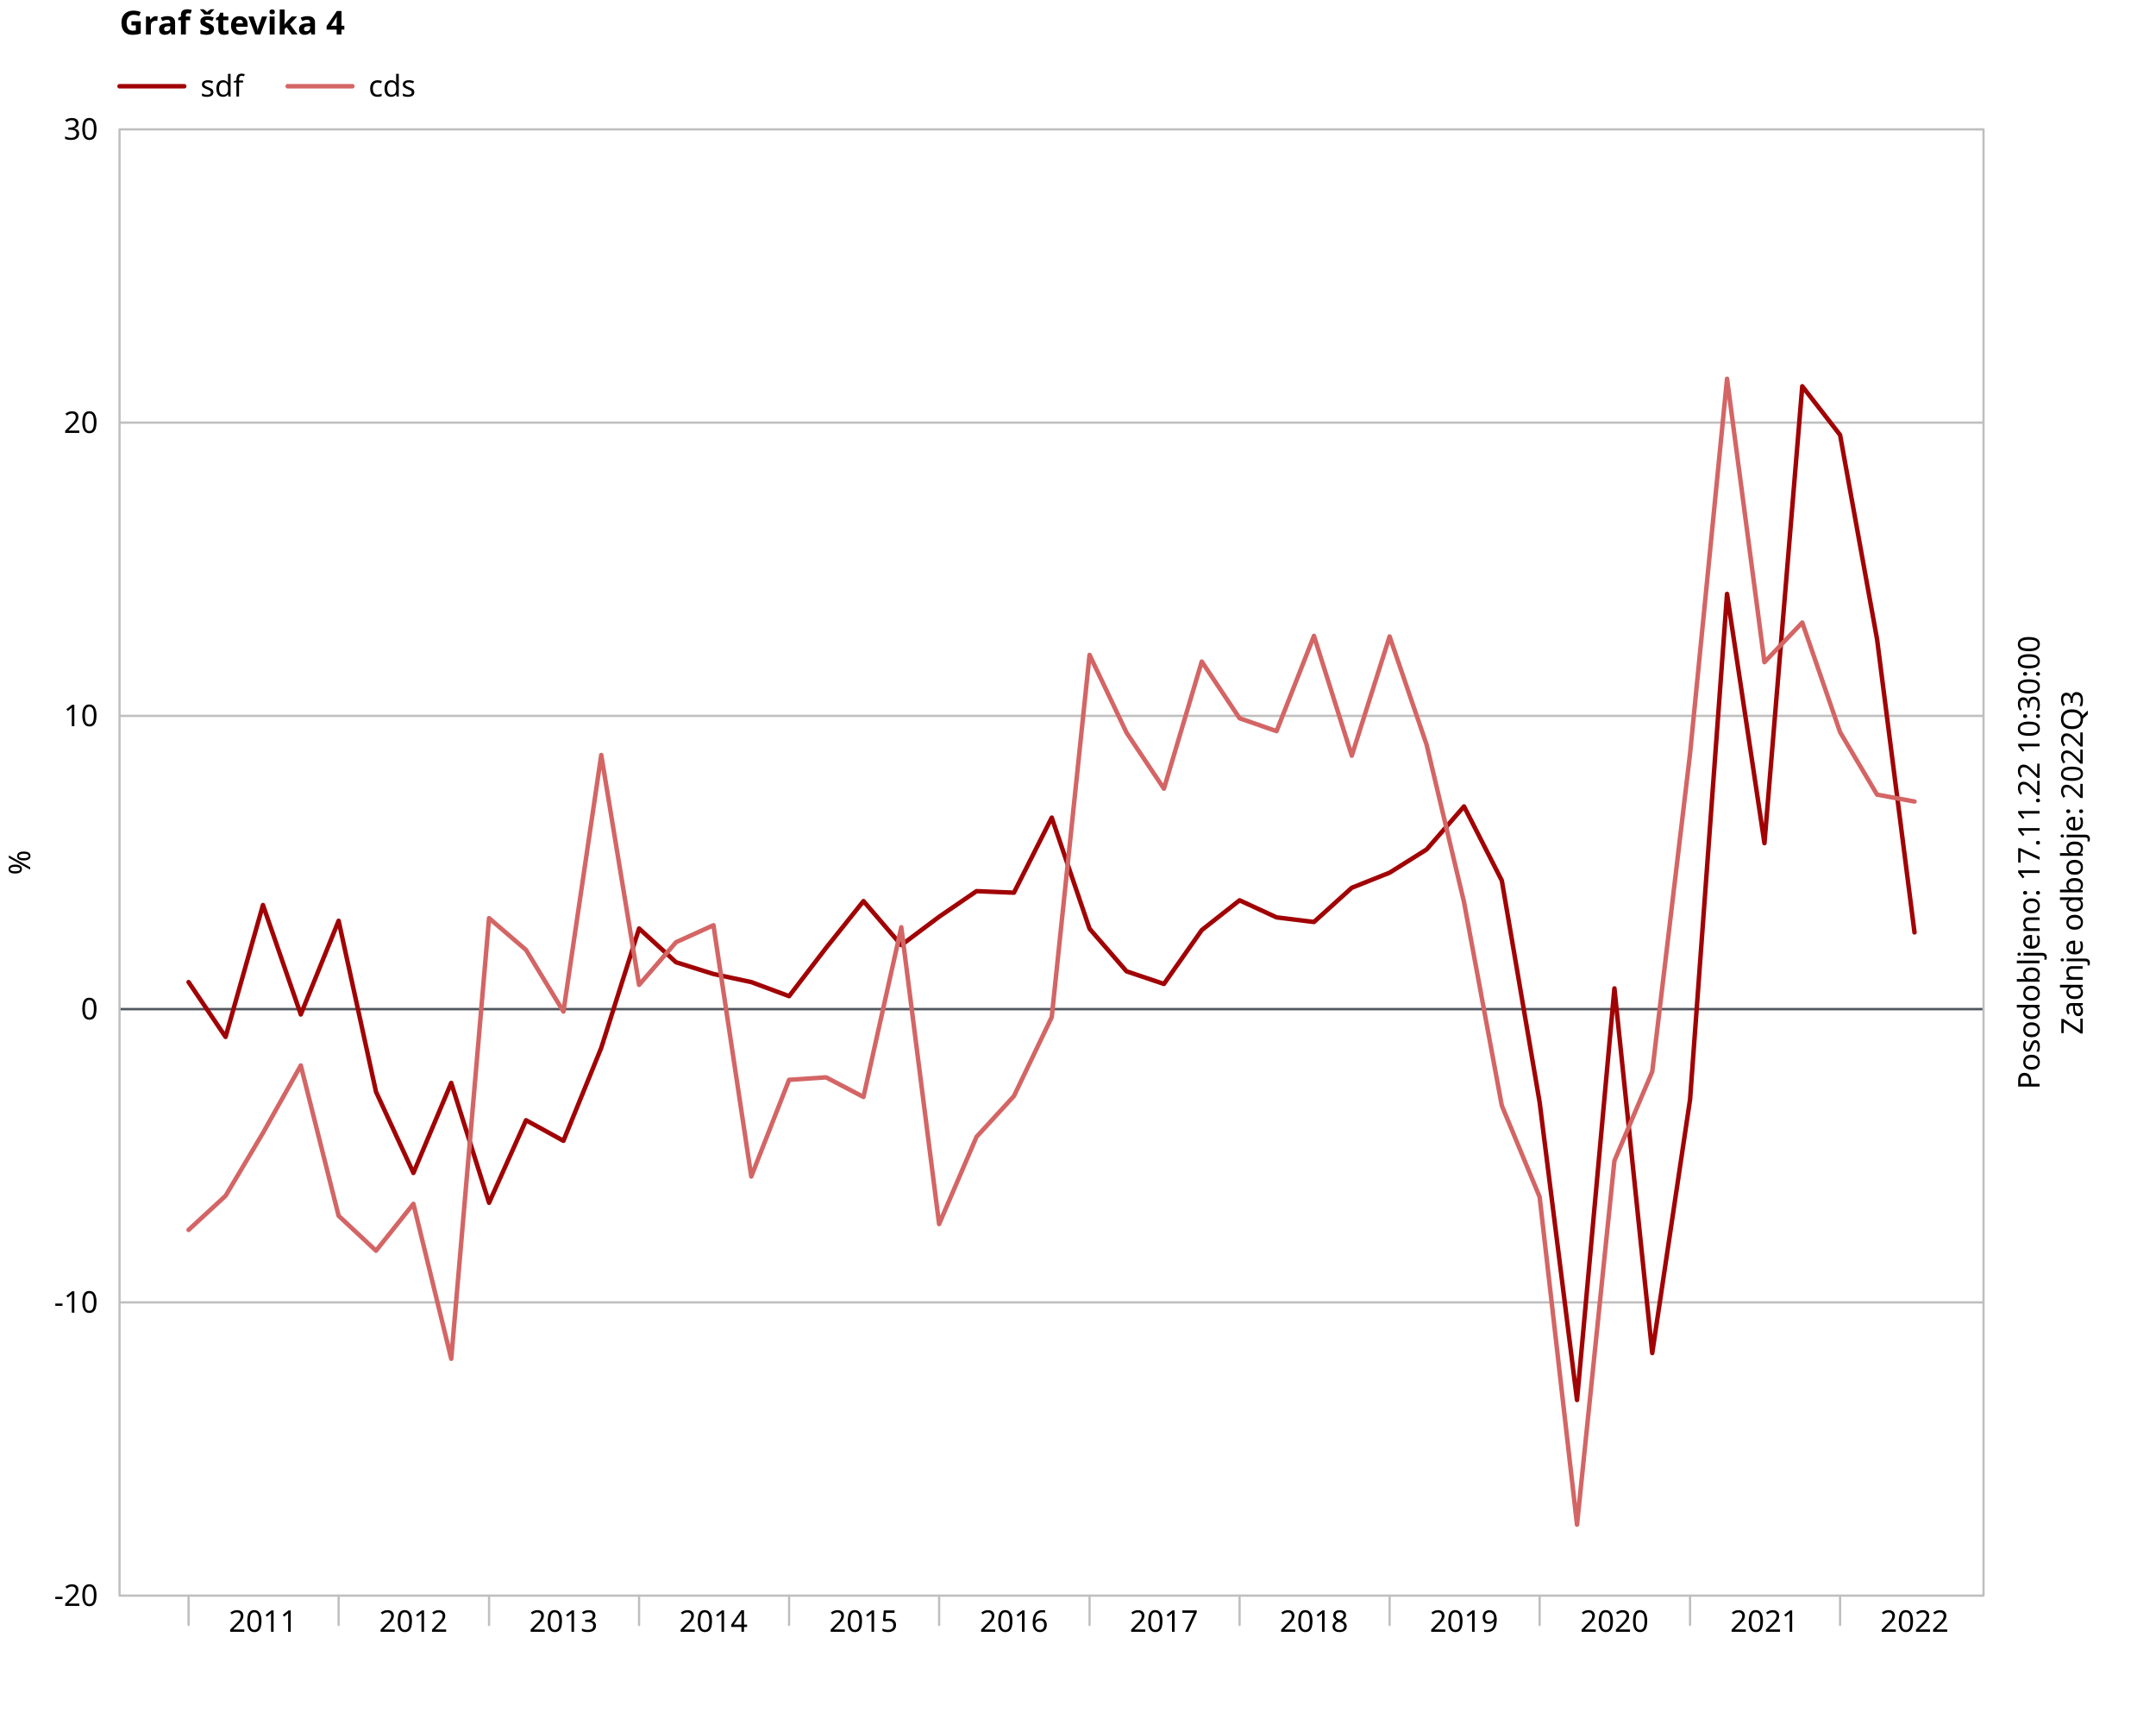
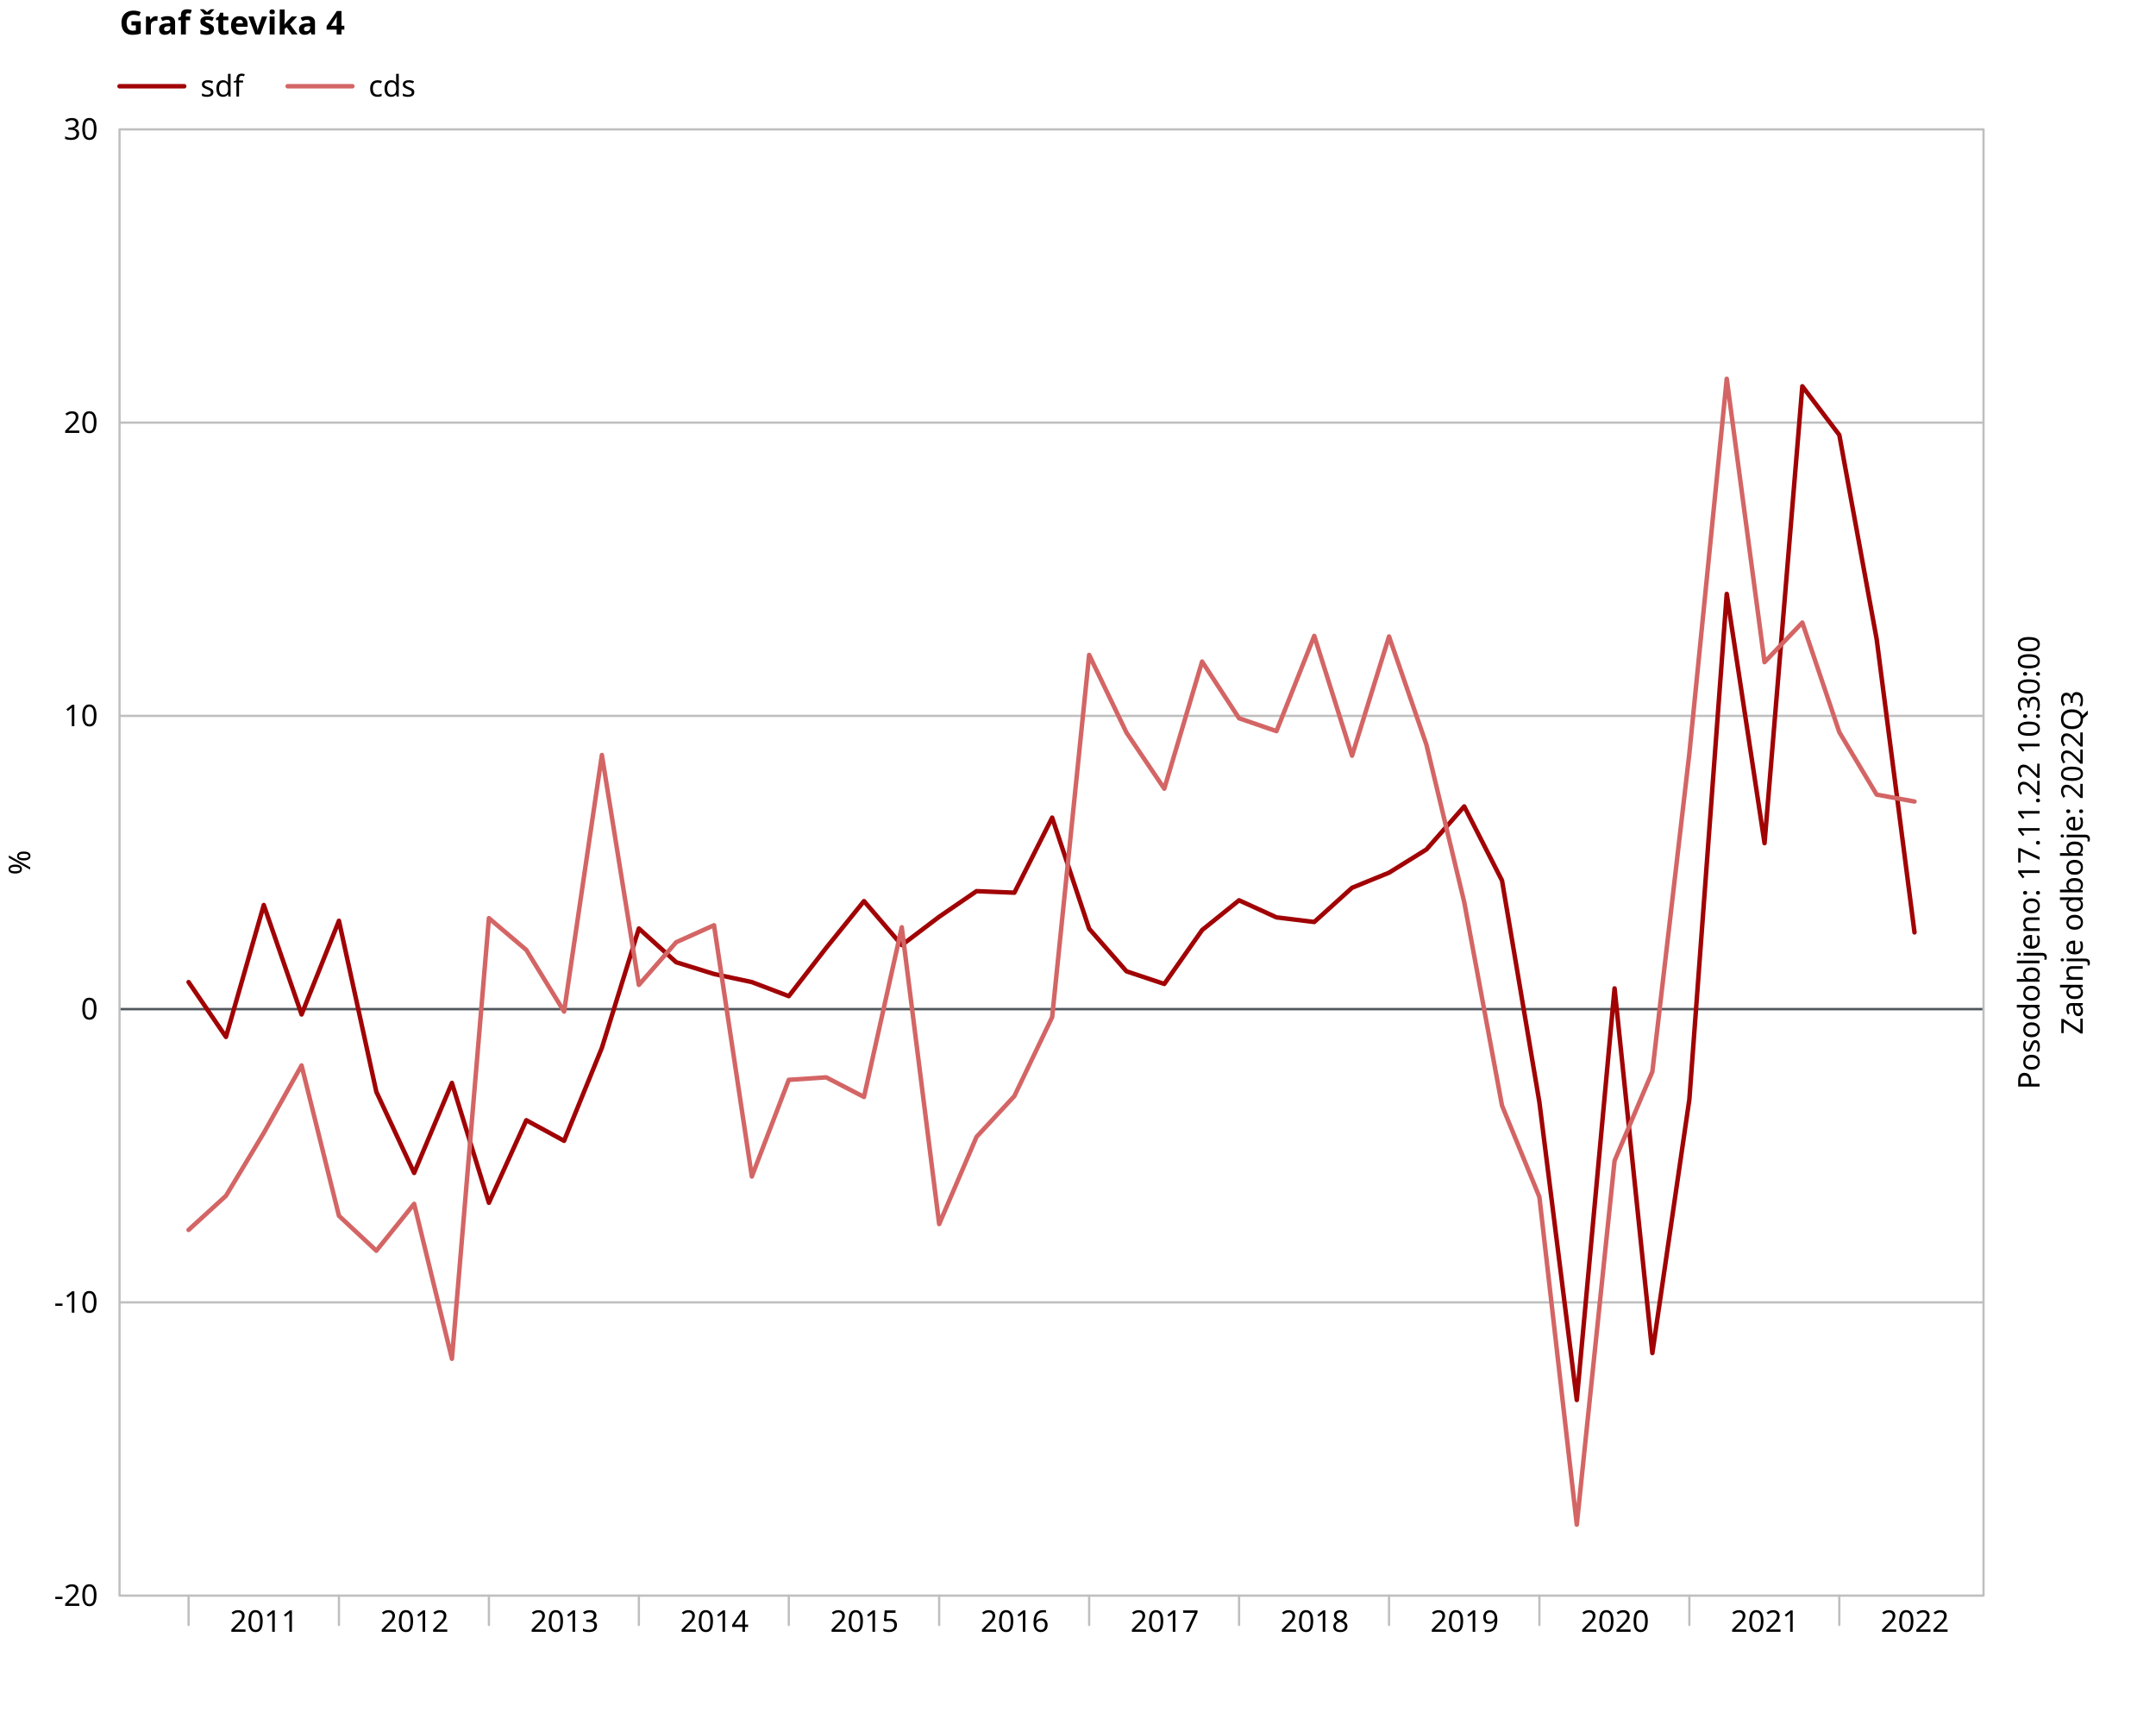
<svg xmlns="http://www.w3.org/2000/svg" class="svglite" data-engine-version="2.0" width="720.00pt" height="576.00pt" viewBox="0 0 720.00 576.00">
  <defs>
    <style type="text/css">
    .svglite line, .svglite polyline, .svglite polygon, .svglite path, .svglite rect, .svglite circle {
      fill: none;
      stroke: #000000;
      stroke-linecap: round;
      stroke-linejoin: round;
      stroke-miterlimit: 10.00;
    }
  </style>
  </defs>
  <rect width="100%" height="100%" style="stroke: none; fill: #FFFFFF;" />
  <defs>
    <clipPath id="cpMC4wMHw3MjAuMDB8MC4wMHw1NzYuMDA=">
      <rect x="0.00" y="0.00" width="720.00" height="576.00" />
    </clipPath>
  </defs>
  <g clip-path="url(#cpMC4wMHw3MjAuMDB8MC4wMHw1NzYuMDA=)">
</g>
  <defs>
    <clipPath id="cpMzkuOTJ8NjYyLjQwfDQzLjIwfDUzMi44MA==">
      <rect x="39.92" y="43.20" width="622.48" height="489.60" />
    </clipPath>
  </defs>
  <g clip-path="url(#cpMzkuOTJ8NjYyLjQwfDQzLjIwfDUzMi44MA==)">
    <line x1="39.92" y1="434.88" x2="662.40" y2="434.88" style="stroke-width: 0.75; stroke: #BFBFBF;" />
    <line x1="39.92" y1="336.96" x2="662.40" y2="336.96" style="stroke-width: 0.75; stroke: #BFBFBF;" />
    <line x1="39.92" y1="239.04" x2="662.40" y2="239.04" style="stroke-width: 0.75; stroke: #BFBFBF;" />
    <line x1="39.92" y1="141.12" x2="662.40" y2="141.12" style="stroke-width: 0.75; stroke: #BFBFBF;" />
  </g>
  <g clip-path="url(#cpMC4wMHw3MjAuMDB8MC4wMHw1NzYuMDA=)">
</g>
  <g clip-path="url(#cpMzkuOTJ8NjYyLjQwfDQzLjIwfDUzMi44MA==)">
    <line x1="39.92" y1="-642.24" x2="662.40" y2="-642.24" style="stroke-width: 0.75; stroke: #50575E;" />
    <line x1="39.92" y1="336.96" x2="662.40" y2="336.96" style="stroke-width: 0.75; stroke: #50575E;" />
-     <polyline points="62.98,327.93 75.33,346.24 87.82,302.20 100.45,338.74 113.08,307.46 125.57,364.56 138.06,391.66 150.69,361.60 163.32,401.62 175.67,374.06 188.16,380.93 200.79,349.88 213.42,310.04 225.77,321.31 238.26,325.23 250.89,327.93 263.52,332.63 275.87,316.51 288.36,300.89 300.99,315.58 313.62,306.12 326.11,297.57 338.60,298.08 351.23,273.01 363.86,310.11 376.21,324.34 388.70,328.55 401.33,310.57 413.96,300.62 426.31,306.32 438.80,307.86 451.43,296.44 464.06,291.40 476.41,283.65 488.91,269.27 501.53,294.02 514.16,368.03 526.65,467.48 539.14,330.04 551.77,451.80 564.40,367.14 576.75,198.32 589.24,281.54 601.87,128.98 614.50,145.24 626.85,213.45 639.35,311.33 " style="stroke-width: 1.50; stroke: #A10305;" />
-     <polyline points="62.98,410.68 75.33,399.30 87.82,378.30 100.45,355.77 113.08,405.97 125.57,417.63 138.06,401.98 150.69,453.71 163.32,306.58 175.67,317.20 188.16,337.77 200.79,252.11 213.42,328.86 225.77,314.61 238.26,308.95 250.89,392.85 263.52,360.57 275.87,359.74 288.36,366.29 300.99,309.63 313.62,408.73 326.11,379.60 338.60,366.00 351.23,339.62 363.86,218.68 376.21,244.65 388.70,263.35 401.33,220.91 413.96,239.84 426.31,244.14 438.80,212.33 451.43,252.33 464.06,212.52 476.41,248.64 488.91,301.22 501.53,369.17 514.16,399.68 526.65,509.09 539.14,387.59 551.77,357.83 564.40,251.63 576.75,126.48 589.24,221.11 601.87,207.88 614.50,244.48 626.85,265.33 639.35,267.64 " style="stroke-width: 1.50; stroke: #D46565;" />
+     <polyline points="62.98,327.93 75.46,346.24 88.09,302.20 100.71,338.74 113.19,307.46 125.68,364.56 138.30,391.66 150.92,361.60 163.27,401.62 175.76,374.06 188.38,380.93 201.00,349.88 213.35,310.04 225.83,321.31 238.45,325.23 251.08,327.93 263.42,332.63 275.91,316.51 288.53,300.89 301.15,315.58 313.64,306.12 326.12,297.57 338.75,298.08 351.37,273.01 363.72,310.11 376.20,324.34 388.82,328.55 401.44,310.57 413.79,300.62 426.28,306.32 438.90,307.86 451.52,296.44 463.87,291.40 476.35,283.65 488.98,269.27 501.60,294.02 514.08,368.03 526.57,467.48 539.19,330.04 551.81,451.80 564.16,367.14 576.65,198.32 589.27,281.54 601.89,128.98 614.24,145.24 626.72,213.45 639.35,311.33 " style="stroke-width: 1.50; stroke: #A10305;" />
+     <polyline points="62.98,410.68 75.46,399.30 88.09,378.30 100.71,355.77 113.19,405.97 125.68,417.63 138.30,401.98 150.92,453.71 163.27,306.58 175.76,317.20 188.38,337.77 201.00,252.11 213.35,328.86 225.83,314.61 238.45,308.95 251.08,392.85 263.42,360.57 275.91,359.74 288.53,366.29 301.15,309.63 313.64,408.73 326.12,379.60 338.75,366.00 351.37,339.62 363.72,218.68 376.20,244.65 388.82,263.35 401.44,220.91 413.79,239.84 426.28,244.14 438.90,212.33 451.52,252.33 463.87,212.52 476.35,248.64 488.98,301.22 501.60,369.17 514.08,399.68 526.57,509.09 539.19,387.59 551.81,357.83 564.16,251.63 576.65,126.48 589.27,221.11 601.89,207.88 614.24,244.48 626.72,265.33 639.35,267.64 " style="stroke-width: 1.50; stroke: #D46565;" />
  </g>
  <g clip-path="url(#cpMC4wMHw3MjAuMDB8MC4wMHw1NzYuMDA=)">
    <line x1="62.98" y1="532.80" x2="62.98" y2="542.59" style="stroke-width: 0.75; stroke: #BFBFBF;" />
-     <line x1="113.08" y1="532.80" x2="113.08" y2="542.59" style="stroke-width: 0.75; stroke: #BFBFBF;" />
-     <line x1="163.32" y1="532.80" x2="163.32" y2="542.59" style="stroke-width: 0.75; stroke: #BFBFBF;" />
-     <line x1="213.42" y1="532.80" x2="213.42" y2="542.59" style="stroke-width: 0.75; stroke: #BFBFBF;" />
-     <line x1="263.52" y1="532.80" x2="263.52" y2="542.59" style="stroke-width: 0.75; stroke: #BFBFBF;" />
-     <line x1="313.62" y1="532.80" x2="313.62" y2="542.59" style="stroke-width: 0.75; stroke: #BFBFBF;" />
-     <line x1="363.86" y1="532.80" x2="363.86" y2="542.59" style="stroke-width: 0.75; stroke: #BFBFBF;" />
-     <line x1="413.96" y1="532.80" x2="413.96" y2="542.59" style="stroke-width: 0.75; stroke: #BFBFBF;" />
-     <line x1="464.06" y1="532.80" x2="464.06" y2="542.59" style="stroke-width: 0.75; stroke: #BFBFBF;" />
-     <line x1="514.16" y1="532.80" x2="514.16" y2="542.59" style="stroke-width: 0.75; stroke: #BFBFBF;" />
-     <line x1="564.40" y1="532.80" x2="564.40" y2="542.59" style="stroke-width: 0.75; stroke: #BFBFBF;" />
-     <line x1="614.50" y1="532.80" x2="614.50" y2="542.59" style="stroke-width: 0.75; stroke: #BFBFBF;" />
-     <text x="87.82" y="544.88" text-anchor="middle" style="font-size: 10.00px; font-family: sans;" textLength="22.25px" lengthAdjust="spacingAndGlyphs">2011</text>
-     <text x="138.06" y="544.88" text-anchor="middle" style="font-size: 10.00px; font-family: sans;" textLength="22.25px" lengthAdjust="spacingAndGlyphs">2012</text>
-     <text x="188.16" y="544.88" text-anchor="middle" style="font-size: 10.00px; font-family: sans;" textLength="22.25px" lengthAdjust="spacingAndGlyphs">2013</text>
-     <text x="238.26" y="544.88" text-anchor="middle" style="font-size: 10.00px; font-family: sans;" textLength="22.25px" lengthAdjust="spacingAndGlyphs">2014</text>
-     <text x="288.36" y="544.88" text-anchor="middle" style="font-size: 10.00px; font-family: sans;" textLength="22.25px" lengthAdjust="spacingAndGlyphs">2015</text>
-     <text x="338.60" y="544.88" text-anchor="middle" style="font-size: 10.00px; font-family: sans;" textLength="22.25px" lengthAdjust="spacingAndGlyphs">2016</text>
-     <text x="388.70" y="544.88" text-anchor="middle" style="font-size: 10.00px; font-family: sans;" textLength="22.25px" lengthAdjust="spacingAndGlyphs">2017</text>
-     <text x="438.80" y="544.88" text-anchor="middle" style="font-size: 10.00px; font-family: sans;" textLength="22.25px" lengthAdjust="spacingAndGlyphs">2018</text>
-     <text x="488.91" y="544.88" text-anchor="middle" style="font-size: 10.00px; font-family: sans;" textLength="22.25px" lengthAdjust="spacingAndGlyphs">2019</text>
-     <text x="539.14" y="544.88" text-anchor="middle" style="font-size: 10.00px; font-family: sans;" textLength="22.25px" lengthAdjust="spacingAndGlyphs">2020</text>
-     <text x="589.24" y="544.88" text-anchor="middle" style="font-size: 10.00px; font-family: sans;" textLength="22.25px" lengthAdjust="spacingAndGlyphs">2021</text>
-     <text x="639.35" y="544.88" text-anchor="middle" style="font-size: 10.00px; font-family: sans;" textLength="22.25px" lengthAdjust="spacingAndGlyphs">2022</text>
+     <line x1="113.19" y1="532.80" x2="113.19" y2="542.59" style="stroke-width: 0.75; stroke: #BFBFBF;" />
+     <line x1="163.27" y1="532.80" x2="163.27" y2="542.59" style="stroke-width: 0.75; stroke: #BFBFBF;" />
+     <line x1="213.35" y1="532.80" x2="213.35" y2="542.59" style="stroke-width: 0.75; stroke: #BFBFBF;" />
+     <line x1="263.42" y1="532.80" x2="263.42" y2="542.59" style="stroke-width: 0.75; stroke: #BFBFBF;" />
+     <line x1="313.64" y1="532.80" x2="313.64" y2="542.59" style="stroke-width: 0.75; stroke: #BFBFBF;" />
+     <line x1="363.72" y1="532.80" x2="363.72" y2="542.59" style="stroke-width: 0.75; stroke: #BFBFBF;" />
+     <line x1="413.79" y1="532.80" x2="413.79" y2="542.59" style="stroke-width: 0.75; stroke: #BFBFBF;" />
+     <line x1="463.87" y1="532.80" x2="463.87" y2="542.59" style="stroke-width: 0.75; stroke: #BFBFBF;" />
+     <line x1="514.08" y1="532.80" x2="514.08" y2="542.59" style="stroke-width: 0.75; stroke: #BFBFBF;" />
+     <line x1="564.16" y1="532.80" x2="564.16" y2="542.59" style="stroke-width: 0.75; stroke: #BFBFBF;" />
+     <line x1="614.24" y1="532.80" x2="614.24" y2="542.59" style="stroke-width: 0.75; stroke: #BFBFBF;" />
+     <text x="88.22" y="544.88" text-anchor="middle" style="font-size: 10.00px; font-family: sans;" textLength="22.25px" lengthAdjust="spacingAndGlyphs">2011</text>
+     <text x="138.44" y="544.88" text-anchor="middle" style="font-size: 10.00px; font-family: sans;" textLength="22.25px" lengthAdjust="spacingAndGlyphs">2012</text>
+     <text x="188.51" y="544.88" text-anchor="middle" style="font-size: 10.00px; font-family: sans;" textLength="22.25px" lengthAdjust="spacingAndGlyphs">2013</text>
+     <text x="238.59" y="544.88" text-anchor="middle" style="font-size: 10.00px; font-family: sans;" textLength="22.25px" lengthAdjust="spacingAndGlyphs">2014</text>
+     <text x="288.67" y="544.88" text-anchor="middle" style="font-size: 10.00px; font-family: sans;" textLength="22.25px" lengthAdjust="spacingAndGlyphs">2015</text>
+     <text x="338.88" y="544.88" text-anchor="middle" style="font-size: 10.00px; font-family: sans;" textLength="22.25px" lengthAdjust="spacingAndGlyphs">2016</text>
+     <text x="388.96" y="544.88" text-anchor="middle" style="font-size: 10.00px; font-family: sans;" textLength="22.25px" lengthAdjust="spacingAndGlyphs">2017</text>
+     <text x="439.04" y="544.88" text-anchor="middle" style="font-size: 10.00px; font-family: sans;" textLength="22.25px" lengthAdjust="spacingAndGlyphs">2018</text>
+     <text x="489.11" y="544.88" text-anchor="middle" style="font-size: 10.00px; font-family: sans;" textLength="22.25px" lengthAdjust="spacingAndGlyphs">2019</text>
+     <text x="539.33" y="544.88" text-anchor="middle" style="font-size: 10.00px; font-family: sans;" textLength="22.25px" lengthAdjust="spacingAndGlyphs">2020</text>
+     <text x="589.41" y="544.88" text-anchor="middle" style="font-size: 10.00px; font-family: sans;" textLength="22.25px" lengthAdjust="spacingAndGlyphs">2021</text>
+     <text x="639.48" y="544.88" text-anchor="middle" style="font-size: 10.00px; font-family: sans;" textLength="22.25px" lengthAdjust="spacingAndGlyphs">2022</text>
    <text x="32.72" y="536.24" text-anchor="end" style="font-size: 10.00px; font-family: sans;" textLength="14.45px" lengthAdjust="spacingAndGlyphs">-20</text>
    <text x="32.72" y="438.32" text-anchor="end" style="font-size: 10.00px; font-family: sans;" textLength="14.45px" lengthAdjust="spacingAndGlyphs">-10</text>
    <text x="32.72" y="340.40" text-anchor="end" style="font-size: 10.00px; font-family: sans;" textLength="11.12px" lengthAdjust="spacingAndGlyphs">  0</text>
    <text x="32.72" y="242.48" text-anchor="end" style="font-size: 10.00px; font-family: sans;" textLength="13.90px" lengthAdjust="spacingAndGlyphs"> 10</text>
    <text x="32.72" y="144.56" text-anchor="end" style="font-size: 10.00px; font-family: sans;" textLength="13.90px" lengthAdjust="spacingAndGlyphs"> 20</text>
    <text x="32.72" y="46.64" text-anchor="end" style="font-size: 10.00px; font-family: sans;" textLength="13.90px" lengthAdjust="spacingAndGlyphs"> 30</text>
    <polygon points="39.92,532.80 662.40,532.80 662.40,43.20 39.92,43.20 " style="stroke-width: 0.75; stroke: #BFBFBF; fill: none;" />
    <text transform="translate(10.08,288.00) rotate(-90)" text-anchor="middle" style="font-size: 10.00px; font-family: sans;" textLength="8.89px" lengthAdjust="spacingAndGlyphs">%</text>
    <text transform="translate(681.12,288.00) rotate(-90)" text-anchor="middle" style="font-size: 10.00px; font-family: sans;" textLength="146.80px" lengthAdjust="spacingAndGlyphs">Posodobljeno: 17.11.22 10:30:00</text>
    <text transform="translate(695.52,288.00) rotate(-90)" text-anchor="middle" style="font-size: 10.00px; font-family: sans;" textLength="110.09px" lengthAdjust="spacingAndGlyphs">Zadnje odbobje: 2022Q3</text>
    <line x1="39.92" y1="28.80" x2="61.52" y2="28.80" style="stroke-width: 1.50; stroke: #A10305;" />
    <line x1="96.07" y1="28.80" x2="117.67" y2="28.80" style="stroke-width: 1.50; stroke: #D46565;" />
    <text x="66.92" y="32.24" style="font-size: 10.00px; font-family: sans;" textLength="16.12px" lengthAdjust="spacingAndGlyphs">sdf </text>
    <text x="123.07" y="32.24" style="font-size: 10.00px; font-family: sans;" textLength="18.35px" lengthAdjust="spacingAndGlyphs">cds </text>
    <text x="39.92" y="11.52" style="font-size: 11.00px; font-weight: bold; font-family: sans;" textLength="67.87px" lengthAdjust="spacingAndGlyphs">Graf števika 4</text>
  </g>
</svg>
